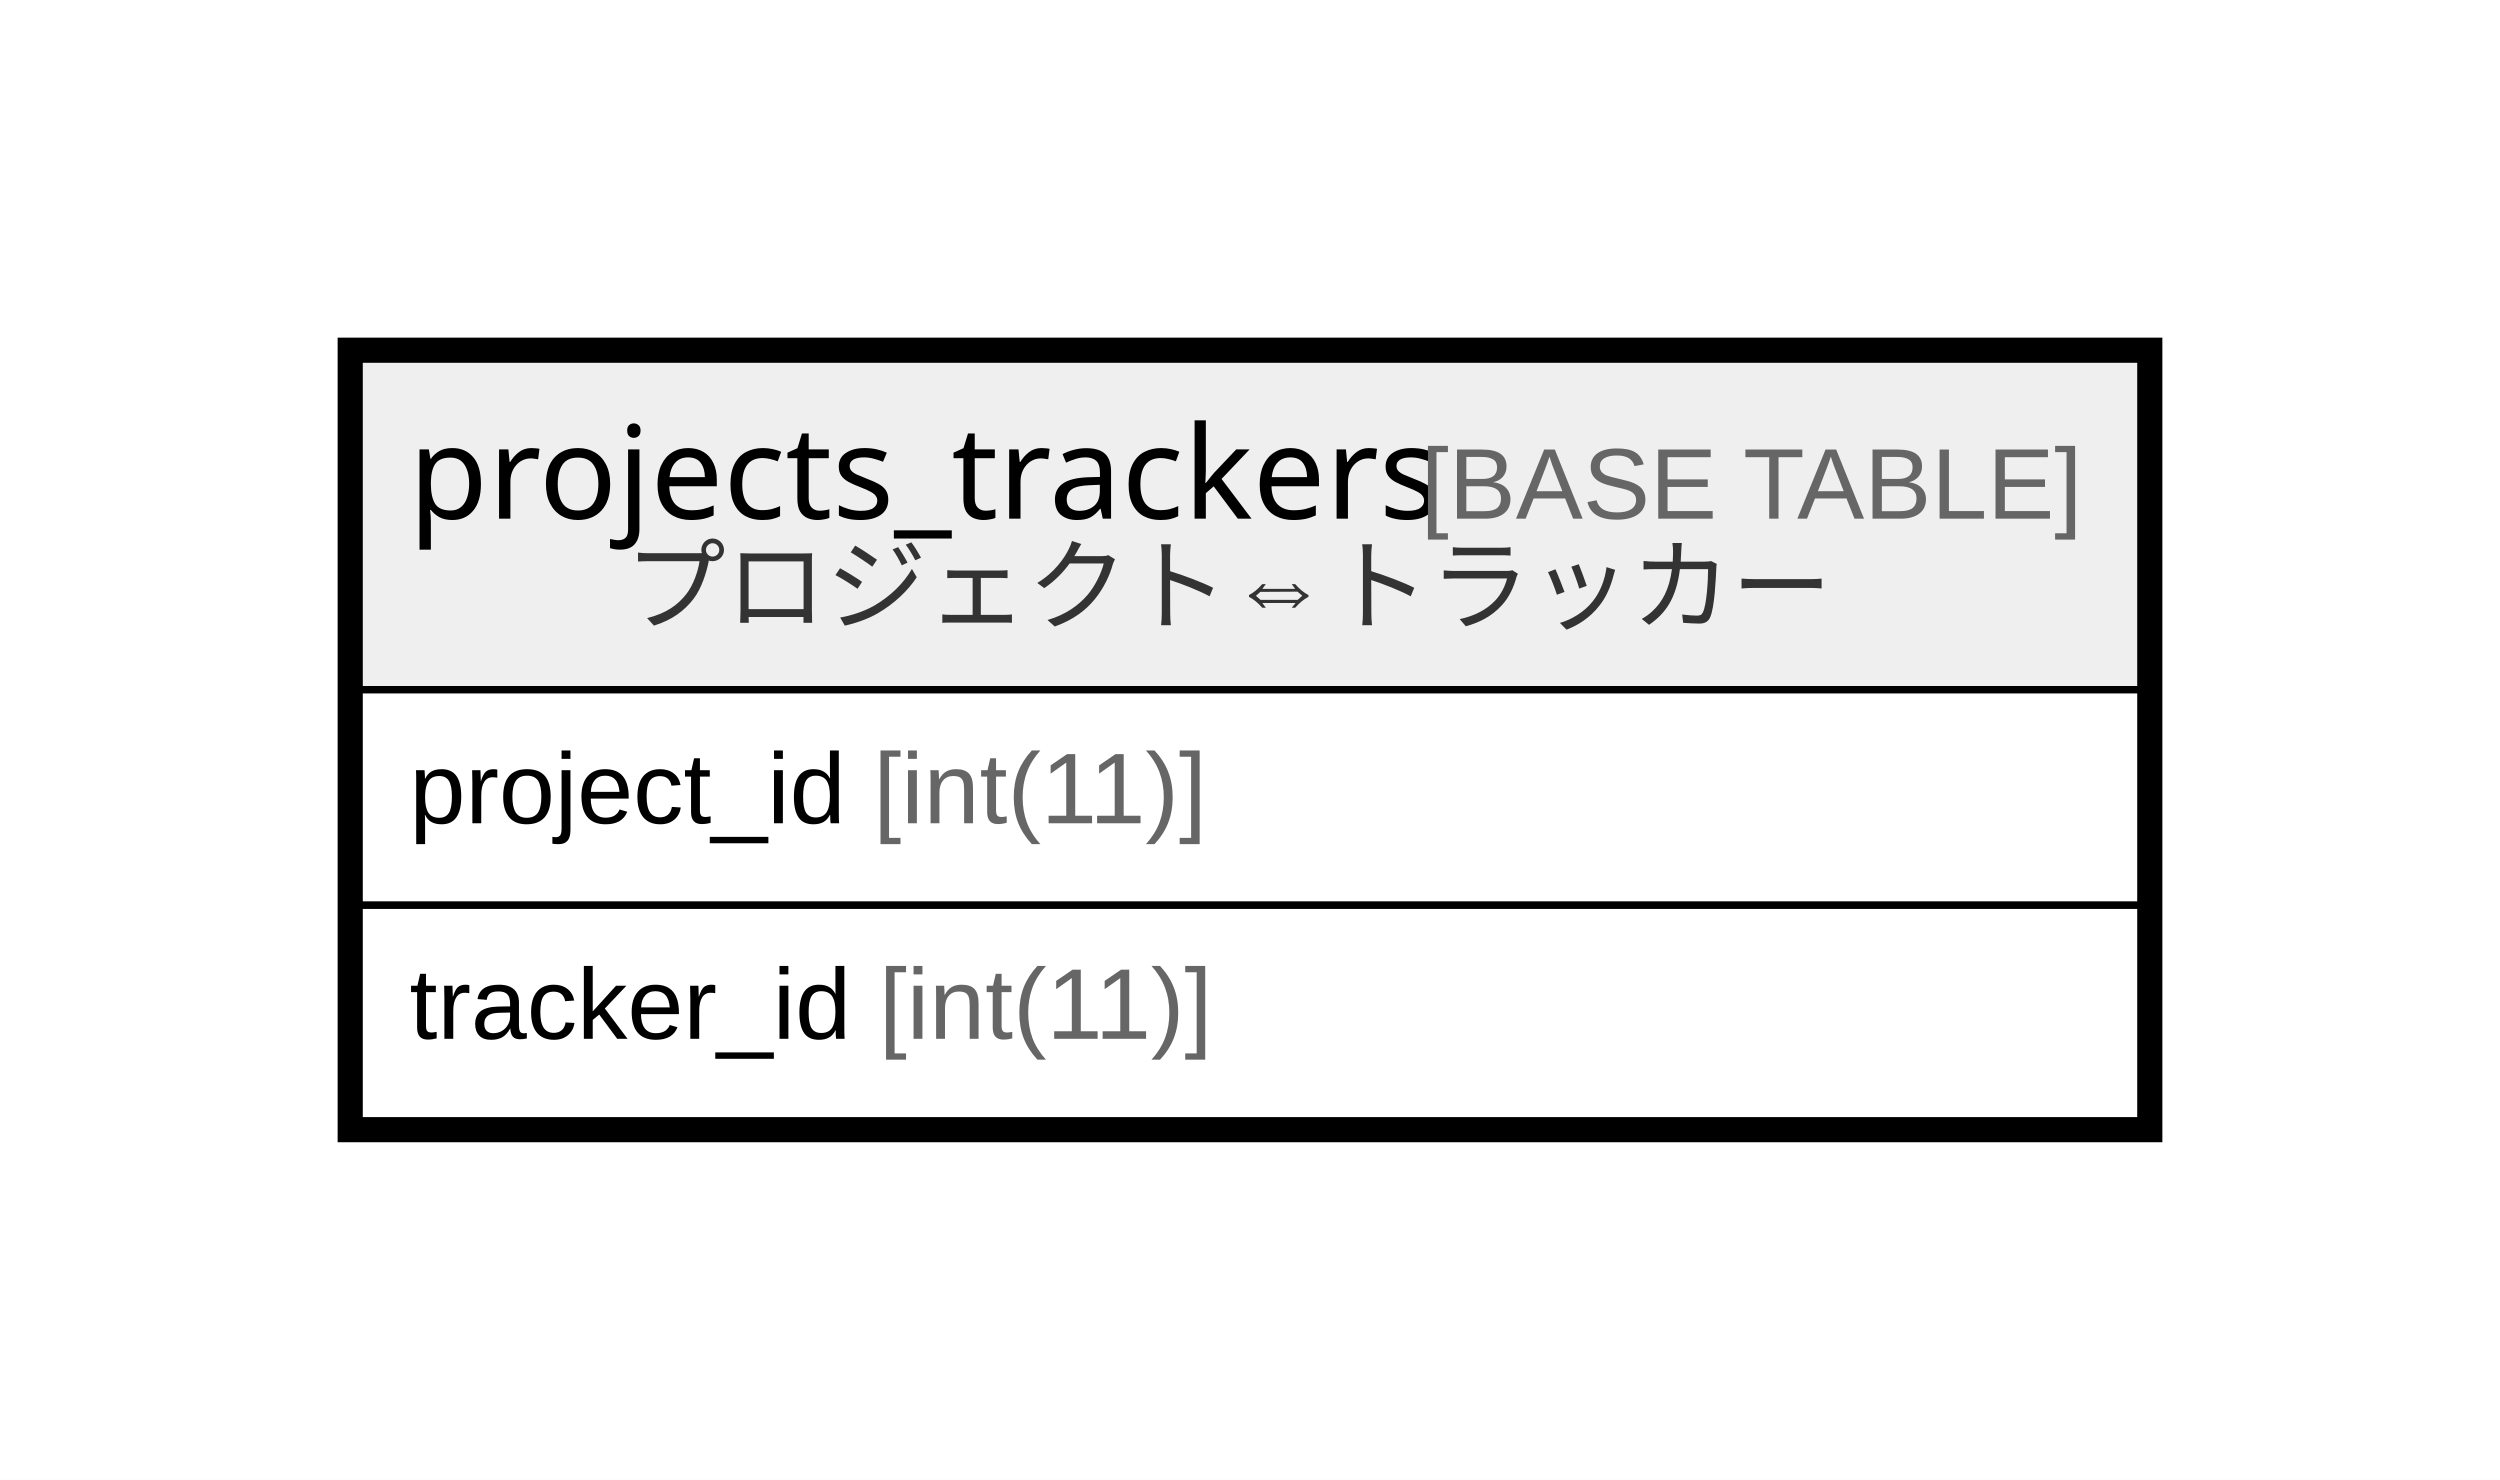
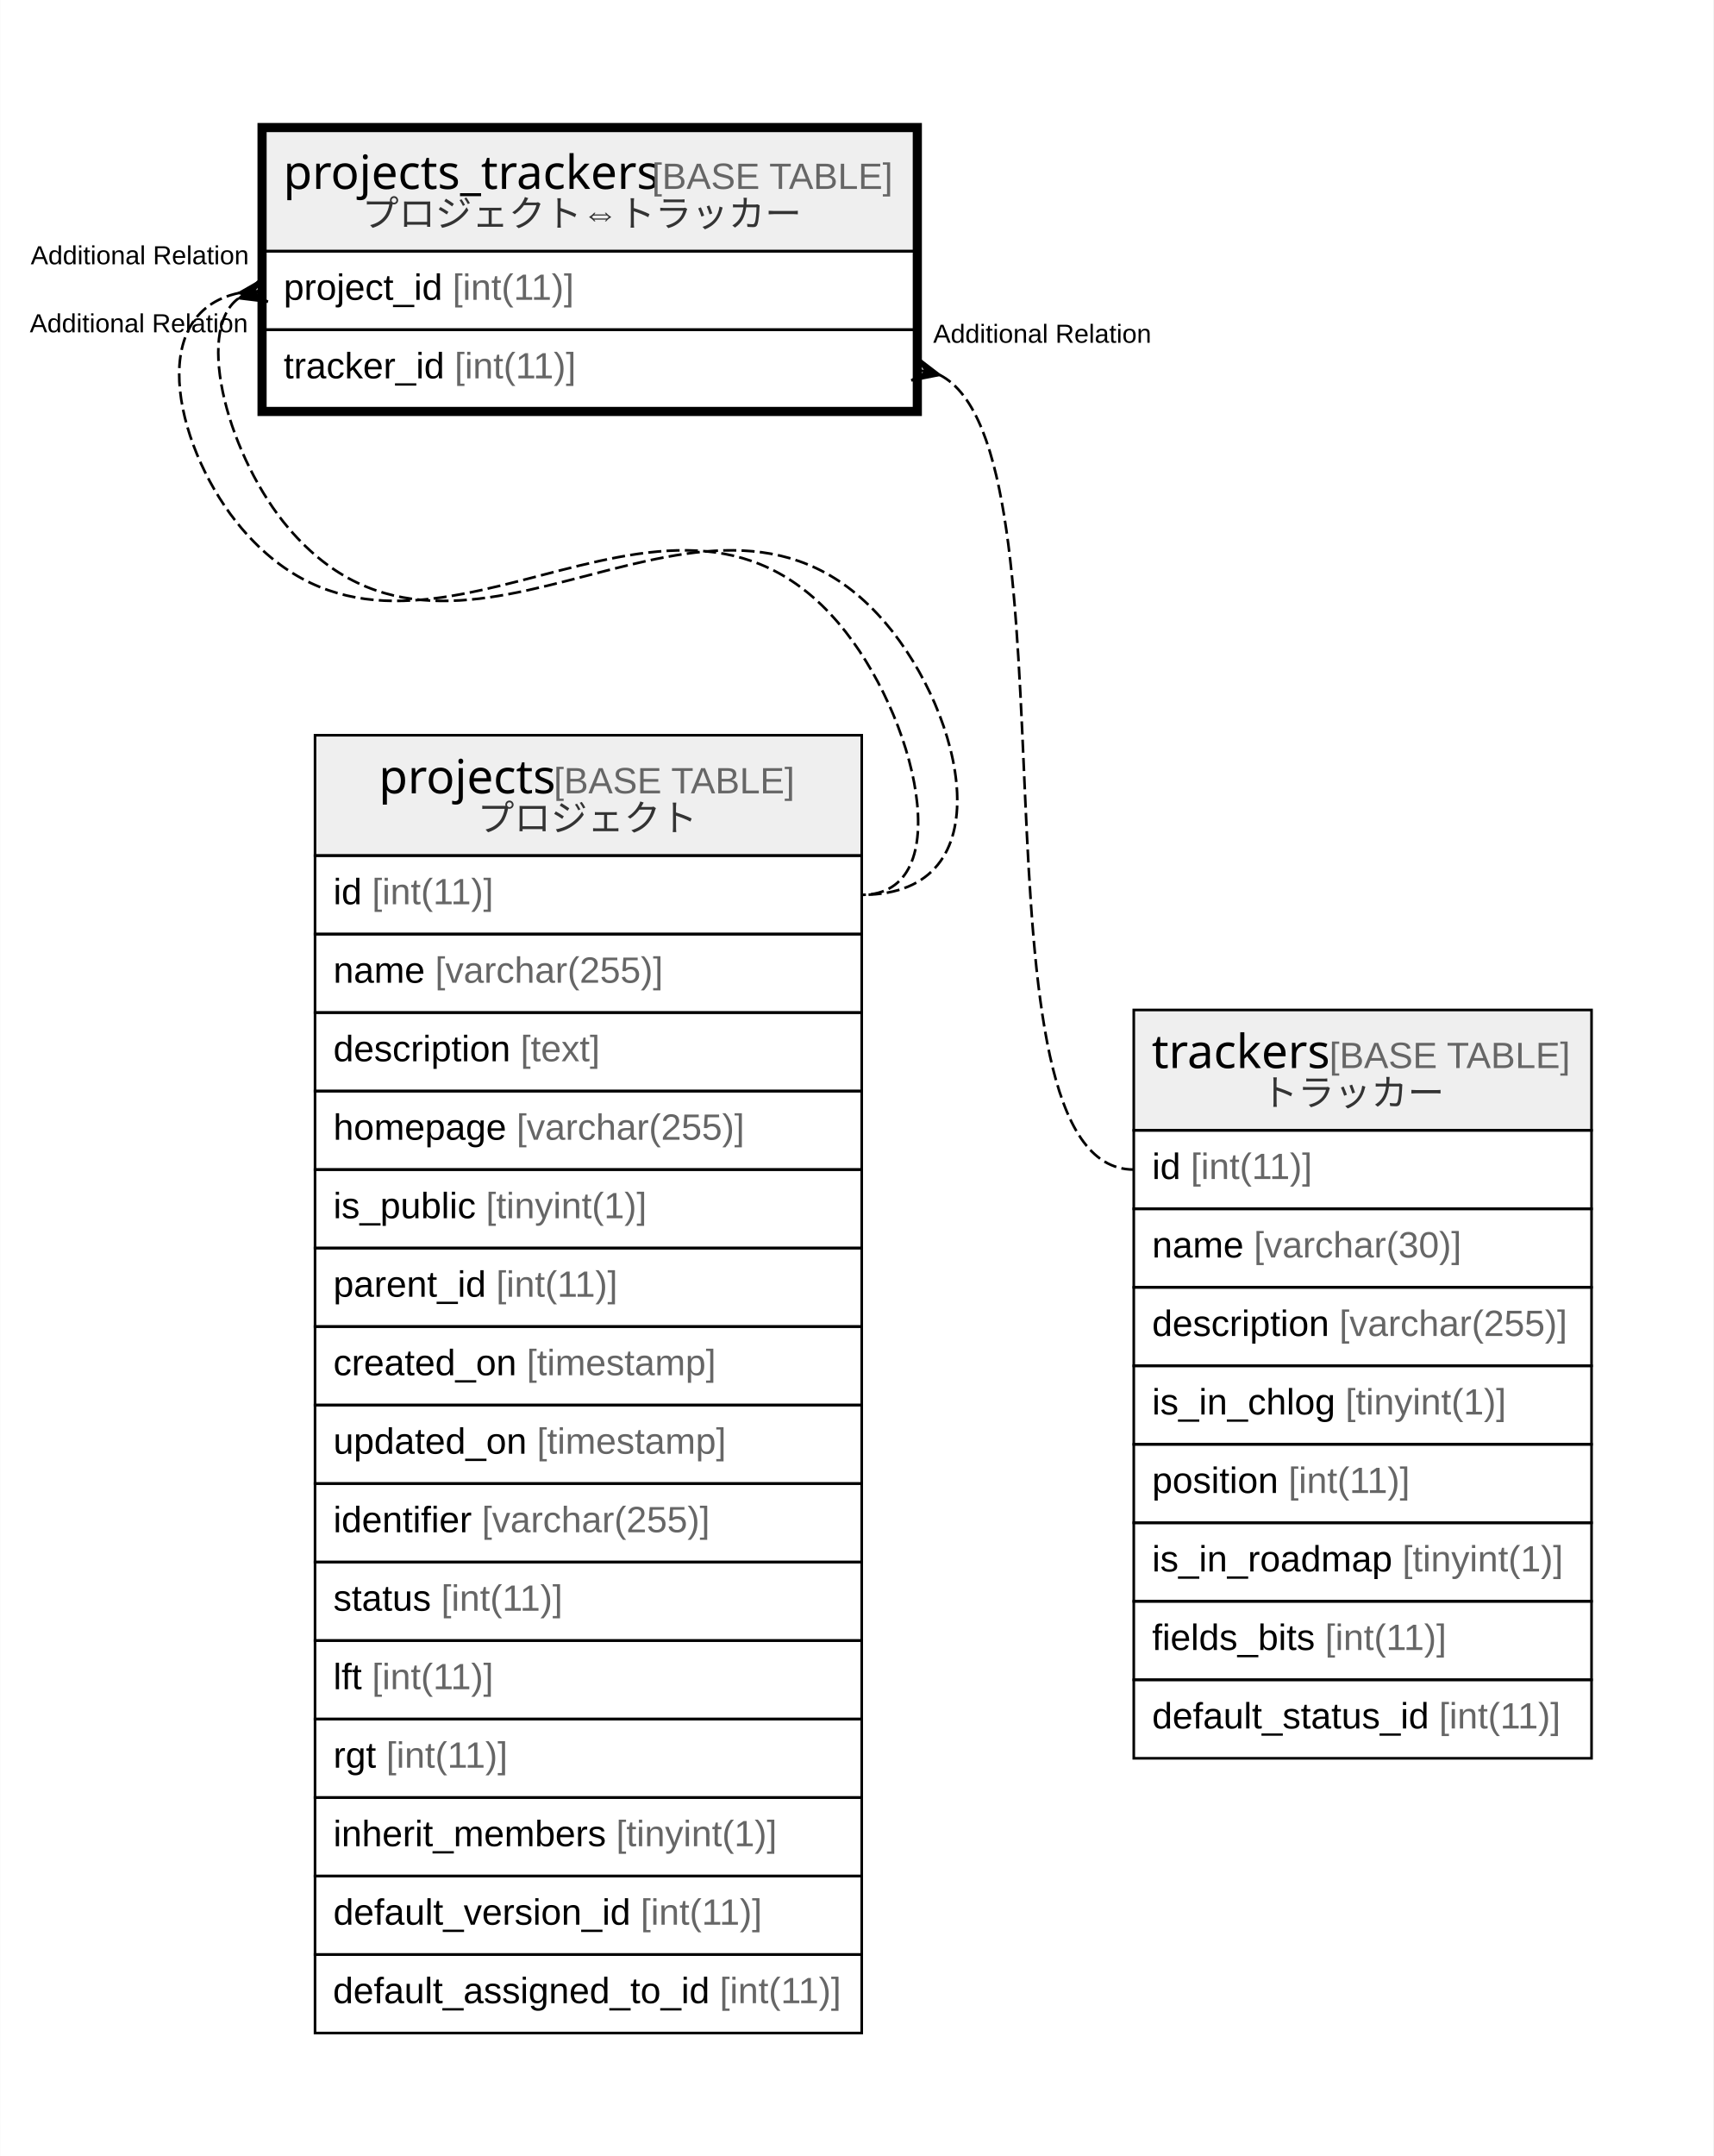
- <svg xmlns="http://www.w3.org/2000/svg" width="348pt" height="206pt" viewBox="0.00 0.00 348.00 206.00">
-   <g id="graph0" class="graph" transform="scale(1 1) rotate(0) translate(4 202)">
-     <polygon fill="#ffffff" stroke="transparent" points="-4,4 -4,-202 344,-202 344,4 -4,4" />
+ <svg xmlns="http://www.w3.org/2000/svg" width="655pt" height="824pt" viewBox="0.00 0.00 654.87 824.00">
+   <g id="graph0" class="graph" transform="scale(1 1) rotate(0) translate(4 820)">
+     <polygon fill="#ffffff" stroke="transparent" points="-4,4 -4,-820 650.866,-820 650.866,4 -4,4" />
    <g id="node1" class="node">
-       <polygon fill="#efefef" stroke="transparent" points="46,-106 46,-152 294,-152 294,-106 46,-106" />
-       <polygon fill="none" stroke="#000000" points="46,-106 46,-152 294,-152 294,-106 46,-106" />
-       <text text-anchor="start" x="52.867" y="-129.8" font-family="Arial Bold" font-size="18.00" fill="#000000">projects_trackers</text>
-       <text text-anchor="start" x="189.879" y="-129.8" font-family="Arial" font-size="14.00" fill="#000000"> </text>
-       <text text-anchor="start" x="193.77" y="-129.8" font-family="Arial" font-size="14.00" fill="#666666">[BASE TABLE]</text>
-       <text text-anchor="start" x="83" y="-115.4" font-family="Arial" font-size="14.00" fill="#333333">プロジェクト⇔トラッカー</text>
-       <polygon fill="none" stroke="#000000" points="46,-76 46,-106 294,-106 294,-76 46,-76" />
-       <text text-anchor="start" x="53" y="-87.4" font-family="Arial" font-size="14.00" fill="#000000">project_id </text>
-       <text text-anchor="start" x="117.568" y="-87.4" font-family="Arial" font-size="14.00" fill="#666666">[int(11)]</text>
-       <polygon fill="none" stroke="#000000" points="46,-46 46,-76 294,-76 294,-46 46,-46" />
-       <text text-anchor="start" x="53" y="-57.4" font-family="Arial" font-size="14.00" fill="#000000">tracker_id </text>
-       <text text-anchor="start" x="118.339" y="-57.4" font-family="Arial" font-size="14.00" fill="#666666">[int(11)]</text>
-       <polygon fill="none" stroke="#000000" stroke-width="3" points="44.5,-44.5 44.5,-153.5 295.5,-153.5 295.5,-44.5 44.5,-44.5" />
+       <polygon fill="#efefef" stroke="transparent" points="97.366,-724 97.366,-770 345.366,-770 345.366,-724 97.366,-724" />
+       <polygon fill="none" stroke="#000000" points="97.366,-724 97.366,-770 345.366,-770 345.366,-724 97.366,-724" />
+       <text text-anchor="start" x="104.233" y="-747.8" font-family="Arial Bold" font-size="18.00" fill="#000000">projects_trackers</text>
+       <text text-anchor="start" x="241.246" y="-747.8" font-family="Arial" font-size="14.00" fill="#000000"> </text>
+       <text text-anchor="start" x="245.136" y="-747.8" font-family="Arial" font-size="14.00" fill="#666666">[BASE TABLE]</text>
+       <text text-anchor="start" x="134.366" y="-733.4" font-family="Arial" font-size="14.00" fill="#333333">プロジェクト⇔トラッカー</text>
+       <polygon fill="none" stroke="#000000" points="97.366,-694 97.366,-724 345.366,-724 345.366,-694 97.366,-694" />
+       <text text-anchor="start" x="104.366" y="-705.4" font-family="Arial" font-size="14.00" fill="#000000">project_id </text>
+       <text text-anchor="start" x="168.934" y="-705.4" font-family="Arial" font-size="14.00" fill="#666666">[int(11)]</text>
+       <polygon fill="none" stroke="#000000" points="97.366,-664 97.366,-694 345.366,-694 345.366,-664 97.366,-664" />
+       <text text-anchor="start" x="104.366" y="-675.4" font-family="Arial" font-size="14.00" fill="#000000">tracker_id </text>
+       <text text-anchor="start" x="169.706" y="-675.4" font-family="Arial" font-size="14.00" fill="#666666">[int(11)]</text>
+       <polygon fill="none" stroke="#000000" stroke-width="3" points="95.866,-662.5 95.866,-771.5 346.866,-771.5 346.866,-662.5 95.866,-662.5" />
+     </g>
+     <g id="node2" class="node">
+       <polygon fill="#efefef" stroke="transparent" points="116.366,-493 116.366,-539 325.366,-539 325.366,-493 116.366,-493" />
+       <polygon fill="none" stroke="#000000" points="116.366,-493 116.366,-539 325.366,-539 325.366,-493 116.366,-493" />
+       <text text-anchor="start" x="140.736" y="-516.8" font-family="Arial Bold" font-size="18.00" fill="#000000">projects</text>
+       <text text-anchor="start" x="203.743" y="-516.8" font-family="Arial" font-size="14.00" fill="#000000"> </text>
+       <text text-anchor="start" x="207.634" y="-516.8" font-family="Arial" font-size="14.00" fill="#666666">[BASE TABLE]</text>
+       <text text-anchor="start" x="178.493" y="-502.4" font-family="Arial" font-size="14.00" fill="#333333">プロジェクト</text>
+       <polygon fill="none" stroke="#000000" points="116.366,-463 116.366,-493 325.366,-493 325.366,-463 116.366,-463" />
+       <text text-anchor="start" x="123.366" y="-474.4" font-family="Arial" font-size="14.00" fill="#000000">id </text>
+       <text text-anchor="start" x="138.146" y="-474.4" font-family="Arial" font-size="14.00" fill="#666666">[int(11)]</text>
+       <polygon fill="none" stroke="#000000" points="116.366,-433 116.366,-463 325.366,-463 325.366,-433 116.366,-433" />
+       <text text-anchor="start" x="123.366" y="-444.4" font-family="Arial" font-size="14.00" fill="#000000">name </text>
+       <text text-anchor="start" x="162.265" y="-444.4" font-family="Arial" font-size="14.00" fill="#666666">[varchar(255)]</text>
+       <polygon fill="none" stroke="#000000" points="116.366,-403 116.366,-433 325.366,-433 325.366,-403 116.366,-403" />
+       <text text-anchor="start" x="123.366" y="-414.4" font-family="Arial" font-size="14.00" fill="#000000">description </text>
+       <text text-anchor="start" x="194.934" y="-414.4" font-family="Arial" font-size="14.00" fill="#666666">[text]</text>
+       <polygon fill="none" stroke="#000000" points="116.366,-373 116.366,-403 325.366,-403 325.366,-373 116.366,-373" />
+       <text text-anchor="start" x="123.366" y="-384.4" font-family="Arial" font-size="14.00" fill="#000000">homepage </text>
+       <text text-anchor="start" x="193.396" y="-384.4" font-family="Arial" font-size="14.00" fill="#666666">[varchar(255)]</text>
+       <polygon fill="none" stroke="#000000" points="116.366,-343 116.366,-373 325.366,-373 325.366,-343 116.366,-343" />
+       <text text-anchor="start" x="123.366" y="-354.4" font-family="Arial" font-size="14.00" fill="#000000">is_public </text>
+       <text text-anchor="start" x="181.707" y="-354.4" font-family="Arial" font-size="14.00" fill="#666666">[tinyint(1)]</text>
+       <polygon fill="none" stroke="#000000" points="116.366,-313 116.366,-343 325.366,-343 325.366,-313 116.366,-313" />
+       <text text-anchor="start" x="123.366" y="-324.4" font-family="Arial" font-size="14.00" fill="#000000">parent_id </text>
+       <text text-anchor="start" x="185.61" y="-324.4" font-family="Arial" font-size="14.00" fill="#666666">[int(11)]</text>
+       <polygon fill="none" stroke="#000000" points="116.366,-283 116.366,-313 325.366,-313 325.366,-283 116.366,-283" />
+       <text text-anchor="start" x="123.366" y="-294.4" font-family="Arial" font-size="14.00" fill="#000000">created_on </text>
+       <text text-anchor="start" x="197.286" y="-294.4" font-family="Arial" font-size="14.00" fill="#666666">[timestamp]</text>
+       <polygon fill="none" stroke="#000000" points="116.366,-253 116.366,-283 325.366,-283 325.366,-253 116.366,-253" />
+       <text text-anchor="start" x="123.366" y="-264.4" font-family="Arial" font-size="14.00" fill="#000000">updated_on </text>
+       <text text-anchor="start" x="201.191" y="-264.4" font-family="Arial" font-size="14.00" fill="#666666">[timestamp]</text>
+       <polygon fill="none" stroke="#000000" points="116.366,-223 116.366,-253 325.366,-253 325.366,-223 116.366,-223" />
+       <text text-anchor="start" x="123.366" y="-234.4" font-family="Arial" font-size="14.00" fill="#000000">identifier </text>
+       <text text-anchor="start" x="180.149" y="-234.4" font-family="Arial" font-size="14.00" fill="#666666">[varchar(255)]</text>
+       <polygon fill="none" stroke="#000000" points="116.366,-193 116.366,-223 325.366,-223 325.366,-193 116.366,-193" />
+       <text text-anchor="start" x="123.366" y="-204.4" font-family="Arial" font-size="14.00" fill="#000000">status </text>
+       <text text-anchor="start" x="164.603" y="-204.4" font-family="Arial" font-size="14.00" fill="#666666">[int(11)]</text>
+       <polygon fill="none" stroke="#000000" points="116.366,-163 116.366,-193 325.366,-193 325.366,-163 116.366,-163" />
+       <text text-anchor="start" x="123.366" y="-174.4" font-family="Arial" font-size="14.00" fill="#000000">lft </text>
+       <text text-anchor="start" x="138.145" y="-174.4" font-family="Arial" font-size="14.00" fill="#666666">[int(11)]</text>
+       <polygon fill="none" stroke="#000000" points="116.366,-133 116.366,-163 325.366,-163 325.366,-133 116.366,-133" />
+       <text text-anchor="start" x="123.366" y="-144.4" font-family="Arial" font-size="14.00" fill="#000000">rgt </text>
+       <text text-anchor="start" x="143.591" y="-144.4" font-family="Arial" font-size="14.00" fill="#666666">[int(11)]</text>
+       <polygon fill="none" stroke="#000000" points="116.366,-103 116.366,-133 325.366,-133 325.366,-103 116.366,-103" />
+       <text text-anchor="start" x="123.366" y="-114.4" font-family="Arial" font-size="14.00" fill="#000000">inherit_members </text>
+       <text text-anchor="start" x="231.481" y="-114.4" font-family="Arial" font-size="14.00" fill="#666666">[tinyint(1)]</text>
+       <polygon fill="none" stroke="#000000" points="116.366,-73 116.366,-103 325.366,-103 325.366,-73 116.366,-73" />
+       <text text-anchor="start" x="123.366" y="-84.4" font-family="Arial" font-size="14.00" fill="#000000">default_version_id </text>
+       <text text-anchor="start" x="240.845" y="-84.4" font-family="Arial" font-size="14.00" fill="#666666">[int(11)]</text>
+       <polygon fill="none" stroke="#000000" points="116.366,-43 116.366,-73 325.366,-73 325.366,-43 116.366,-43" />
+       <text text-anchor="start" x="123.223" y="-54.4" font-family="Arial" font-size="14.00" fill="#000000">default_assigned_to_id </text>
+       <text text-anchor="start" x="271.062" y="-54.4" font-family="Arial" font-size="14.00" fill="#666666">[int(11)]</text>
+     </g>
+     <g id="edge1" class="edge">
+       <path fill="none" stroke="#000000" stroke-dasharray="5,2" d="M87.388,-708.041C50.092,-700.219 64.043,-646.466 88.366,-618 155.011,-540.007 249.722,-659.993 316.366,-582 346.394,-546.86 362.589,-478 325.366,-478" />
+       <polygon fill="#000000" stroke="#000000" points="87.412,-708.043 96.936,-713.479 92.389,-708.522 97.366,-709 97.366,-709 97.366,-709 92.389,-708.522 97.797,-704.521 87.412,-708.043 87.412,-708.043" />
+       <text text-anchor="start" x="7.691" y="-719" font-family="Arial" font-size="10.00" fill="#000000">Additional Relation</text>
+     </g>
+     <g id="edge2" class="edge">
+       <path fill="none" stroke="#000000" stroke-dasharray="5,2" d="M86.972,-705.874C70.007,-693.135 83.671,-644.56 106.366,-618 173.011,-540.007 267.722,-659.993 334.366,-582 364.335,-546.928 380.525,-478.269 325.689,-478.001" />
+       <polygon fill="#000000" stroke="#000000" points="87.452,-706.023 95.662,-713.294 92.226,-707.51 97,-708.997 97,-708.997 97,-708.997 92.226,-707.51 98.338,-704.701 87.452,-706.023 87.452,-706.023" />
+       <text text-anchor="start" x="7.324" y="-692.997" font-family="Arial" font-size="10.00" fill="#000000">Additional Relation</text>
+     </g>
+     <g id="node3" class="node">
+       <polygon fill="#efefef" stroke="transparent" points="429.366,-388 429.366,-434 604.366,-434 604.366,-388 429.366,-388" />
+       <polygon fill="none" stroke="#000000" points="429.366,-388 429.366,-434 604.366,-434 604.366,-388 429.366,-388" />
+       <text text-anchor="start" x="436.24" y="-411.8" font-family="Arial Bold" font-size="18.00" fill="#000000">trackers</text>
+       <text text-anchor="start" x="500.239" y="-411.8" font-family="Arial" font-size="14.00" fill="#000000"> </text>
+       <text text-anchor="start" x="504.13" y="-411.8" font-family="Arial" font-size="14.00" fill="#666666">[BASE TABLE]</text>
+       <text text-anchor="start" x="478.075" y="-397.4" font-family="Arial" font-size="14.00" fill="#333333">トラッカー</text>
+       <polygon fill="none" stroke="#000000" points="429.366,-358 429.366,-388 604.366,-388 604.366,-358 429.366,-358" />
+       <text text-anchor="start" x="436.366" y="-369.4" font-family="Arial" font-size="14.00" fill="#000000">id </text>
+       <text text-anchor="start" x="451.146" y="-369.4" font-family="Arial" font-size="14.00" fill="#666666">[int(11)]</text>
+       <polygon fill="none" stroke="#000000" points="429.366,-328 429.366,-358 604.366,-358 604.366,-328 429.366,-328" />
+       <text text-anchor="start" x="436.366" y="-339.4" font-family="Arial" font-size="14.00" fill="#000000">name </text>
+       <text text-anchor="start" x="475.265" y="-339.4" font-family="Arial" font-size="14.00" fill="#666666">[varchar(30)]</text>
+       <polygon fill="none" stroke="#000000" points="429.366,-298 429.366,-328 604.366,-328 604.366,-298 429.366,-298" />
+       <text text-anchor="start" x="436.366" y="-309.4" font-family="Arial" font-size="14.00" fill="#000000">description </text>
+       <text text-anchor="start" x="507.934" y="-309.4" font-family="Arial" font-size="14.00" fill="#666666">[varchar(255)]</text>
+       <polygon fill="none" stroke="#000000" points="429.366,-268 429.366,-298 604.366,-298 604.366,-268 429.366,-268" />
+       <text text-anchor="start" x="436.366" y="-279.4" font-family="Arial" font-size="14.00" fill="#000000">is_in_chlog </text>
+       <text text-anchor="start" x="510.272" y="-279.4" font-family="Arial" font-size="14.00" fill="#666666">[tinyint(1)]</text>
+       <polygon fill="none" stroke="#000000" points="429.366,-238 429.366,-268 604.366,-268 604.366,-238 429.366,-238" />
+       <text text-anchor="start" x="436.366" y="-249.4" font-family="Arial" font-size="14.00" fill="#000000">position </text>
+       <text text-anchor="start" x="488.491" y="-249.4" font-family="Arial" font-size="14.00" fill="#666666">[int(11)]</text>
+       <polygon fill="none" stroke="#000000" points="429.366,-208 429.366,-238 604.366,-238 604.366,-208 429.366,-208" />
+       <text text-anchor="start" x="436.366" y="-219.4" font-family="Arial" font-size="14.00" fill="#000000">is_in_roadmap </text>
+       <text text-anchor="start" x="532.052" y="-219.4" font-family="Arial" font-size="14.00" fill="#666666">[tinyint(1)]</text>
+       <polygon fill="none" stroke="#000000" points="429.366,-178 429.366,-208 604.366,-208 604.366,-178 429.366,-178" />
+       <text text-anchor="start" x="436.366" y="-189.4" font-family="Arial" font-size="14.00" fill="#000000">fields_bits </text>
+       <text text-anchor="start" x="502.488" y="-189.4" font-family="Arial" font-size="14.00" fill="#666666">[int(11)]</text>
+       <polygon fill="none" stroke="#000000" points="429.366,-148 429.366,-178 604.366,-178 604.366,-148 429.366,-148" />
+       <text text-anchor="start" x="436.366" y="-159.4" font-family="Arial" font-size="14.00" fill="#000000">default_status_id </text>
+       <text text-anchor="start" x="546.076" y="-159.4" font-family="Arial" font-size="14.00" fill="#666666">[int(11)]</text>
+     </g>
+     <g id="edge3" class="edge">
+       <path fill="none" stroke="#000000" stroke-dasharray="5,2" d="M355.156,-676.713C410.419,-648.711 362.432,-373 429.366,-373" />
+       <polygon fill="#000000" stroke="#000000" points="355.104,-676.725 344.343,-674.618 350.235,-677.862 345.366,-679 345.366,-679 345.366,-679 350.235,-677.862 346.39,-683.382 355.104,-676.725 355.104,-676.725" />
+       <text text-anchor="start" x="352.691" y="-689" font-family="Arial" font-size="10.00" fill="#000000">Additional Relation</text>
    </g>
  </g>
</svg>
